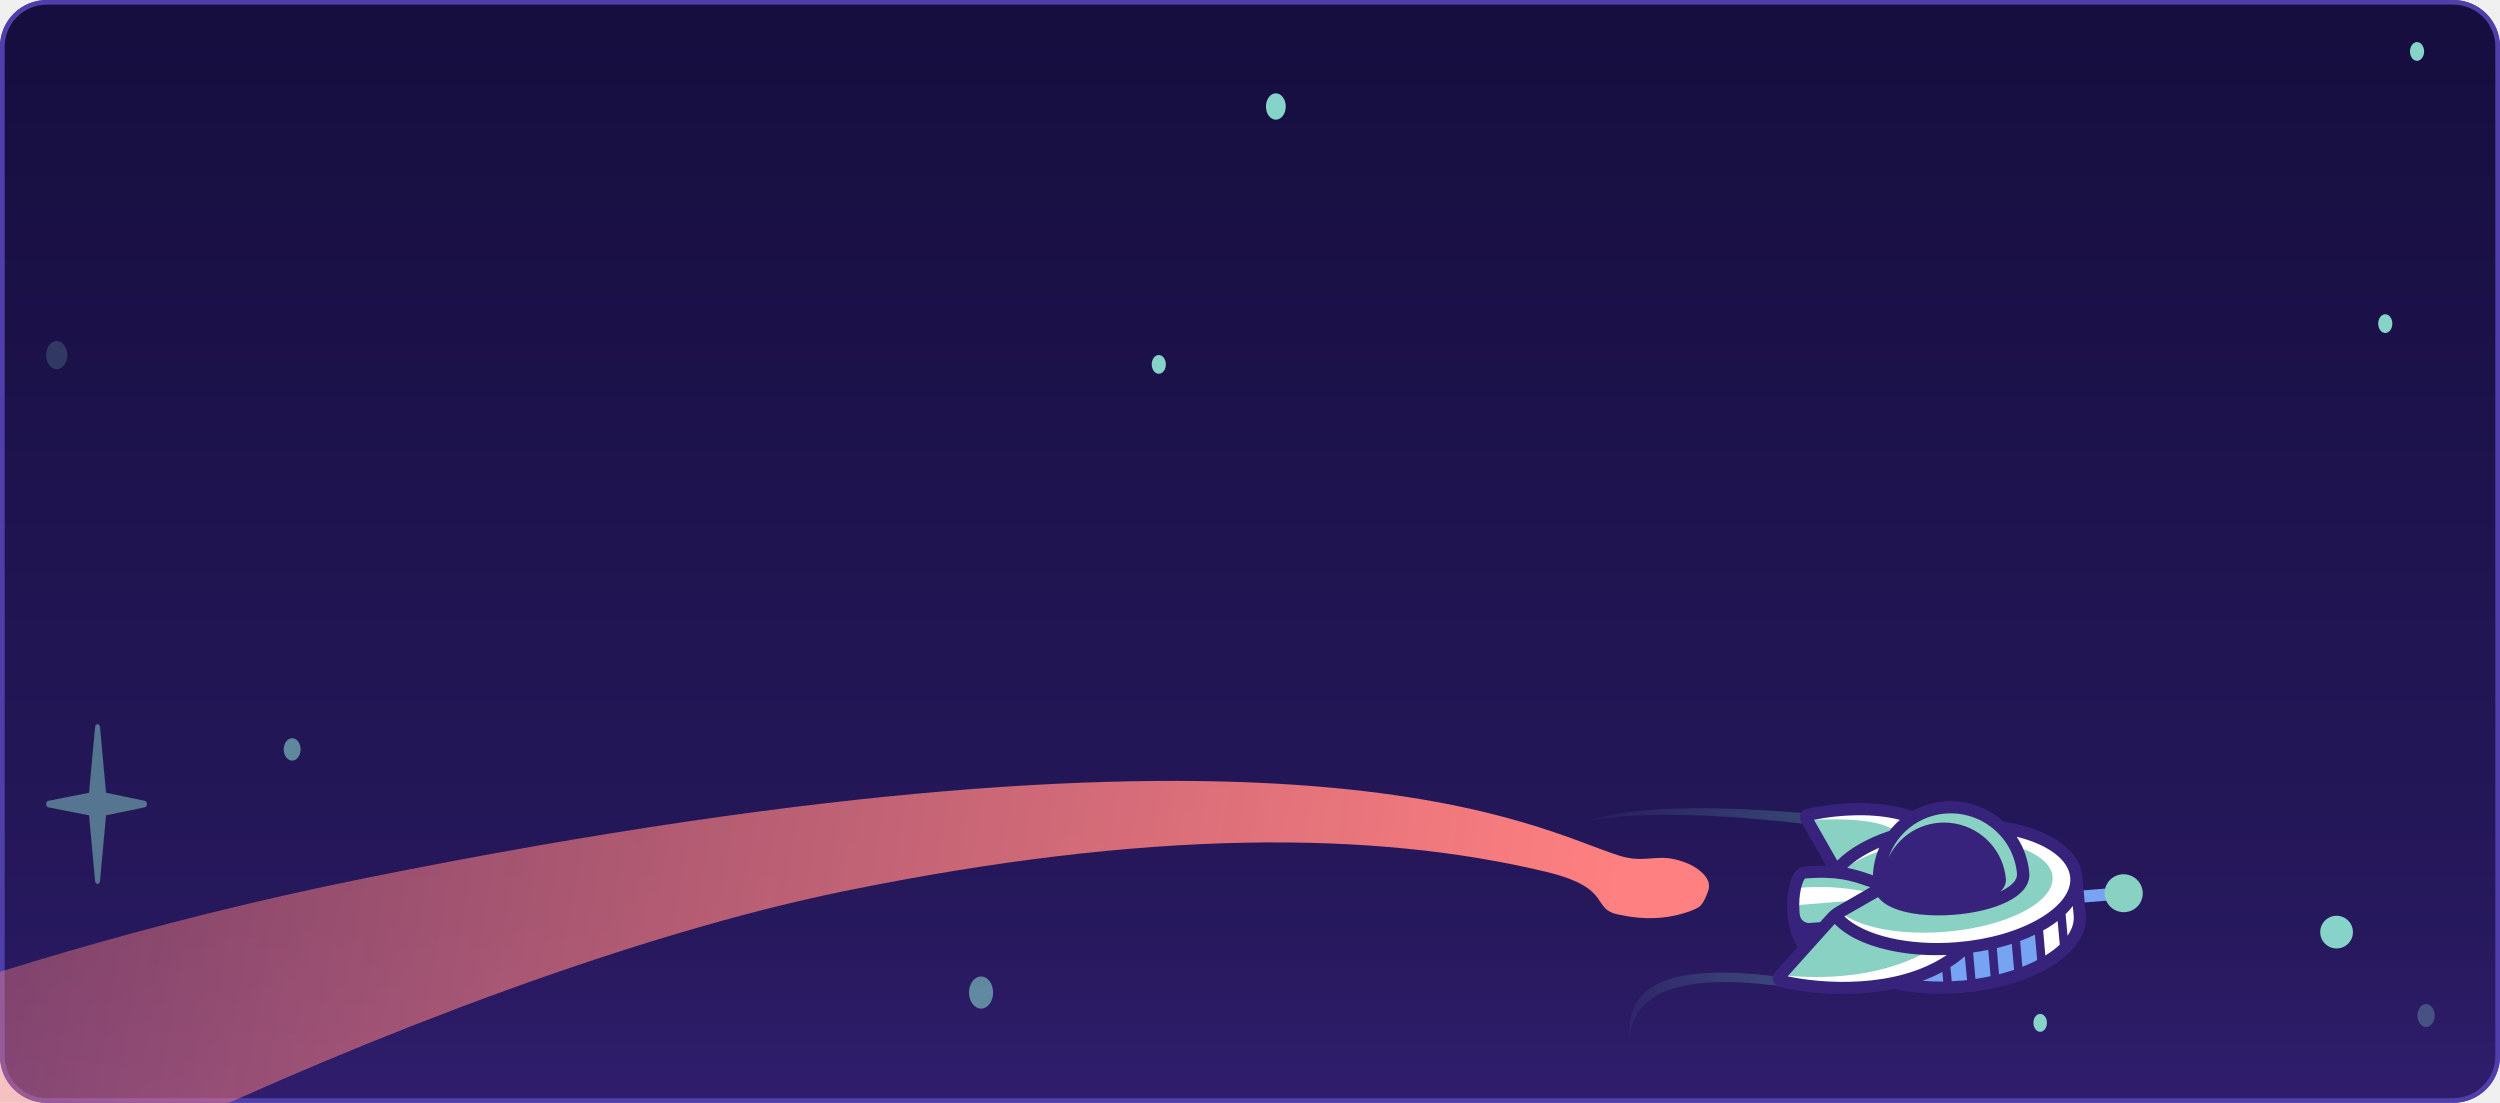
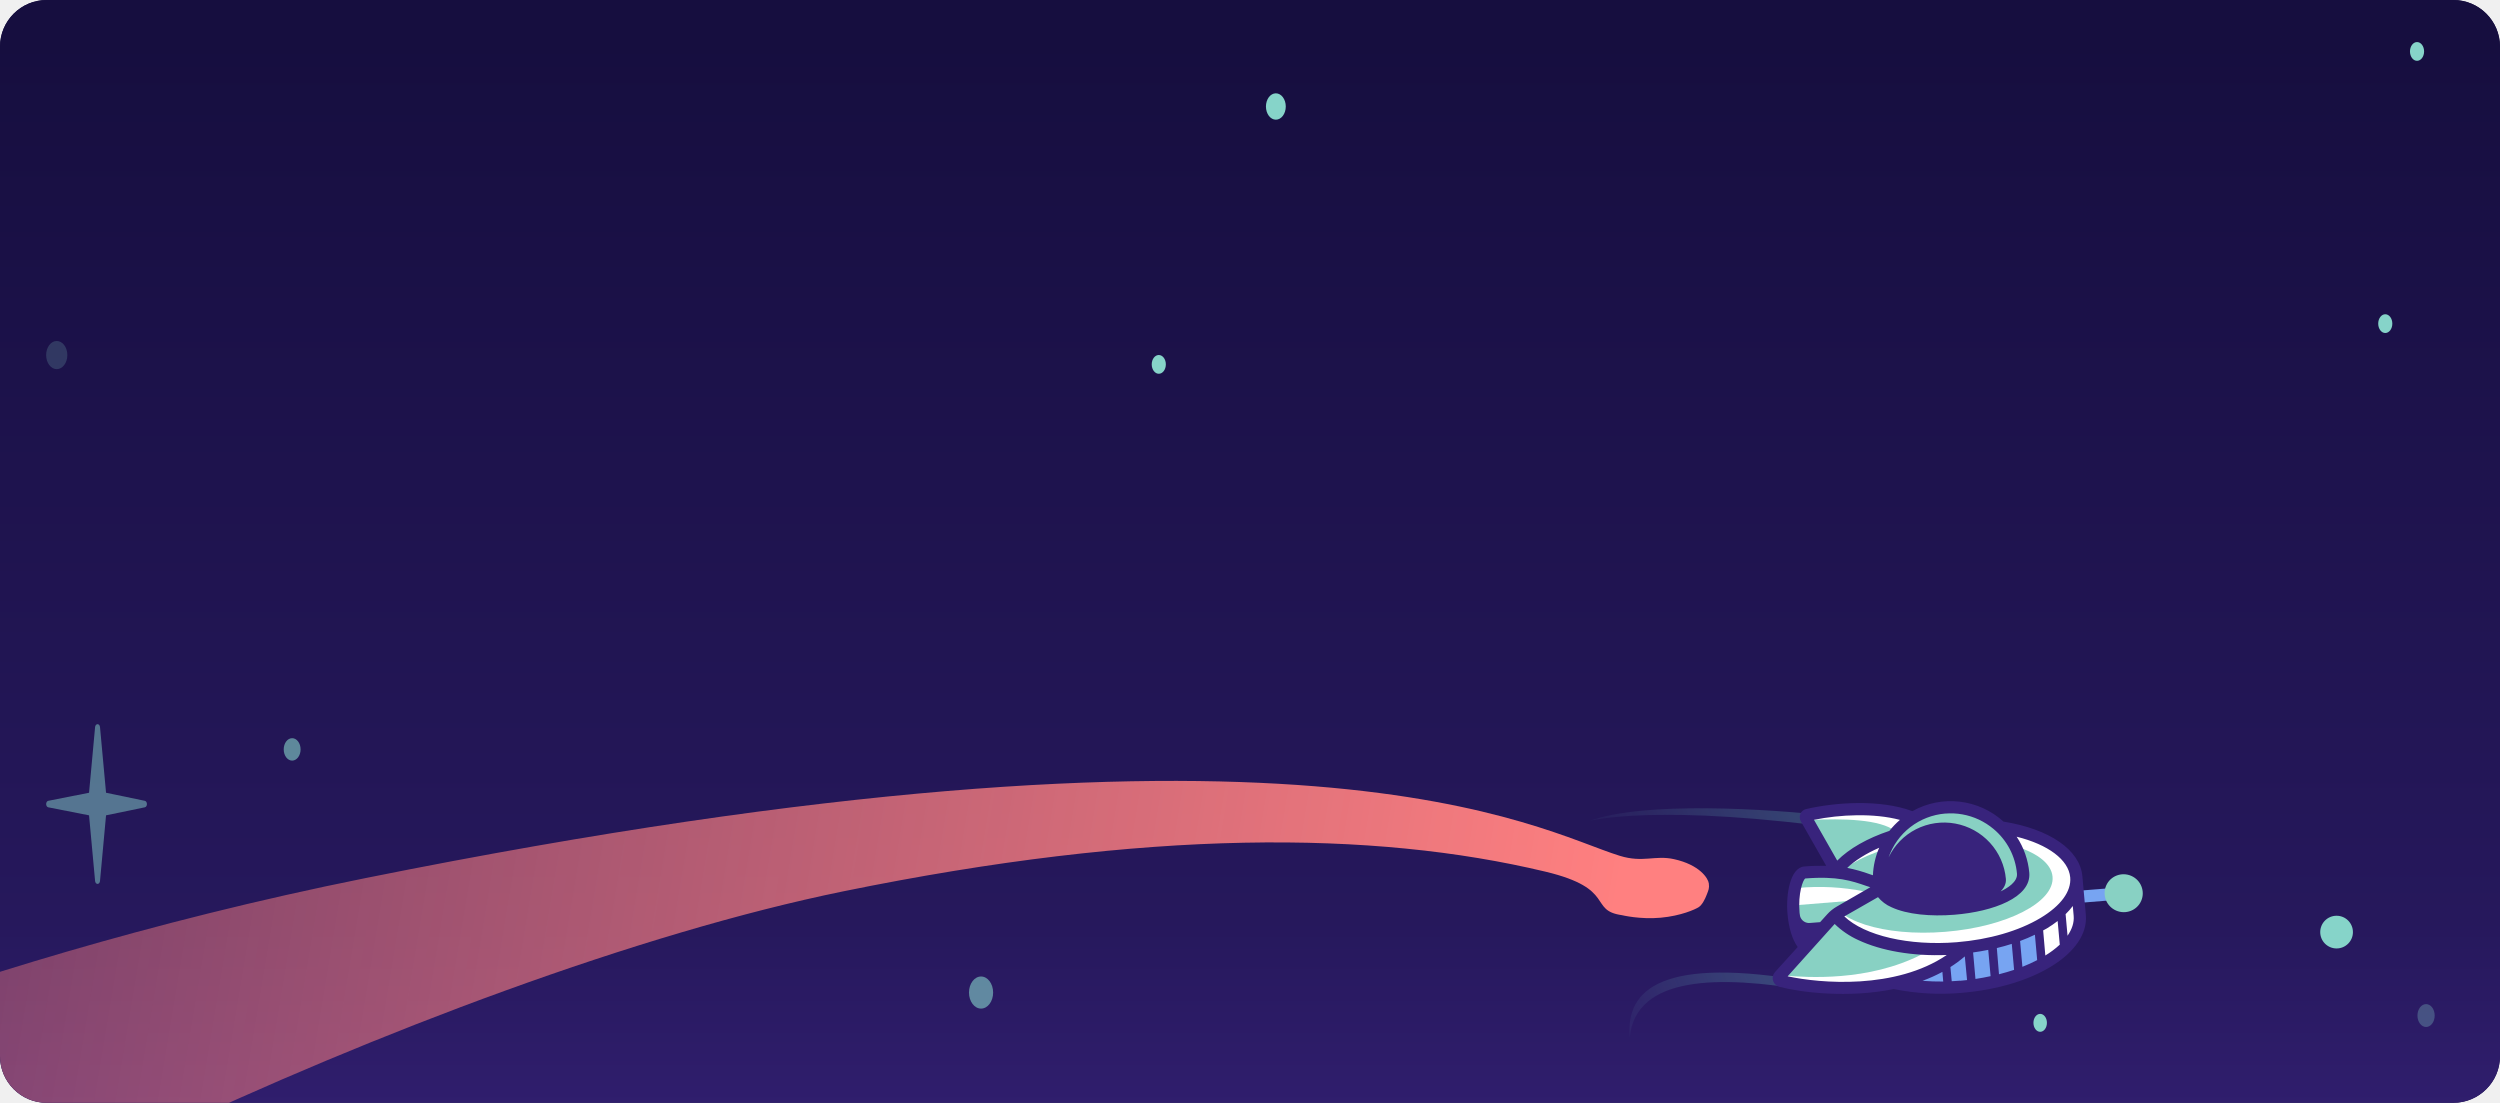
<svg xmlns="http://www.w3.org/2000/svg" width="535" height="236" viewBox="0 0 535 236" fill="none">
-   <g clip-path="url(#clip0_15790_31123)">
-     <rect x="0.5" y="0.5" width="534" height="235" rx="9.5" fill="#160E3F" stroke="#503EAA" />
-     <path d="M0.5 10C0.5 4.753 4.753 0.5 10 0.5H525C530.247 0.5 534.5 4.753 534.5 10V226C534.5 231.247 530.247 235.5 525 235.5H10C4.753 235.5 0.5 231.247 0.5 226V10Z" fill="url(#paint0_linear_15790_31123)" stroke="#503EAA" />
-     <path d="M346.633 183.144C351.619 184.682 354.142 182.958 358.222 183.856C363.766 185.076 365.546 187.98 365.688 189.045C365.829 190.111 365.615 190.472 365.28 191.368C364.856 192.502 364.229 193.684 363.504 194.143C362.779 194.601 359.767 195.99 355.376 196.392C350.985 196.795 347.094 195.848 347.094 195.848C339.885 194.83 345.938 190.178 330.719 186.534C293.866 177.711 245.578 177.439 180.443 190.751C93.416 208.54 -44.381 275.248 -68.803 307.308L-79.067 237.975C-79.067 237.975 -15.038 206.678 78.265 187.901C279.712 147.359 328.791 177.643 346.633 183.144Z" fill="url(#paint1_linear_15790_31123)" />
-     <path opacity="0.4" d="M387.094 211.978C367.949 208.662 350.049 208.756 348.77 221.995C347.843 211.541 355.903 204.549 387.255 210.059L387.094 211.978Z" fill="url(#paint2_linear_15790_31123)" />
-     <path opacity="0.4" d="M392.357 174.655C378.372 173.072 351.872 171.415 340.175 175.667C340.175 175.667 354.873 171.731 396.111 177.595L392.357 174.655Z" fill="url(#paint3_linear_15790_31123)" />
-     <path d="M392.931 186.389L386.188 174.562C392.143 173.069 402.334 172.159 409.368 175.019" fill="#88D1C3" />
-     <path d="M420.199 211.031C434.946 209.833 446.374 202.957 445.724 195.673C445.074 188.388 432.592 183.454 417.845 184.652C403.098 185.85 391.669 192.726 392.319 200.01C392.969 207.295 405.451 212.229 420.199 211.031Z" fill="#77A4F2" />
-     <path d="M419.474 202.87C434.221 201.672 445.65 194.796 445 187.511C444.35 180.227 431.868 175.293 417.12 176.49C402.373 177.688 390.945 184.564 391.595 191.849C392.245 199.133 404.727 204.067 419.474 202.87Z" fill="white" />
-     <path d="M416.282 199.409C429.45 198.34 439.731 193.057 439.245 187.61C438.759 182.164 427.69 178.615 414.523 179.685C401.355 180.754 391.075 186.037 391.561 191.483C392.046 196.93 403.115 200.479 416.282 199.409Z" fill="#88D1C3" />
-     <path d="M436.245 198.519L436.894 205.817C436.894 205.817 438.977 205.346 440.014 204.522C441.051 203.699 445.369 200.578 445.077 196.703C444.785 192.827 444.517 191.546 443.184 193.048C441.851 194.549 436.245 198.519 436.245 198.519Z" fill="white" />
-     <path d="M403.237 201.545C399.3 200.453 397.768 199.558 395.71 197.929C393.652 196.301 393.512 197.293 391.497 198.27C389.482 199.248 380.143 209.642 380.143 209.642C380.143 209.642 384.817 212.411 391.831 211.841C398.844 211.271 416.289 208.381 417.539 205.33C418.79 202.278 416.617 204.097 412.623 203.428C408.63 202.76 403.237 201.545 403.237 201.545Z" fill="#88D1C3" />
-     <path d="M387.311 175.481C394.501 175.122 402.317 175.315 405.62 177.86C405.62 177.86 409.162 175.351 408.669 174.751C408.177 174.15 392.287 173.326 388.839 173.993C385.391 174.659 387.311 175.481 387.311 175.481Z" fill="white" />
-     <path d="M399.273 188.176C395.818 187.515 392.307 187.209 388.794 187.263C386.036 187.368 384.942 187.384 384.579 188.482C384.217 189.579 383.945 196.948 384.886 198.241C385.827 199.534 388.279 199.439 389.758 198.108C391.237 196.778 391.638 195.895 394.976 194.422C398.315 192.949 404.298 190.196 399.273 188.176Z" fill="#88D1C3" />
-     <path d="M384.717 190.024C389.5 189.569 394.329 189.826 399.045 190.787L396.44 192.732L384.066 193.735L384.717 190.024Z" fill="white" />
-     <path d="M382.035 208.79C386.6 209.151 399.812 210.127 411.317 204.206C411.317 204.206 417.838 203.199 418.546 203.619C419.254 204.039 410.098 209.963 400.81 210.662C391.522 211.361 379.445 211.261 382.035 208.79Z" fill="white" />
-     <path d="M432.936 186.858C433.691 195.311 402.888 197.801 402.156 189.358C401.939 187.329 402.131 185.281 402.721 183.332C403.31 181.384 404.285 179.574 405.588 178.009C406.892 176.444 408.497 175.154 410.312 174.215C412.127 173.277 414.114 172.708 416.157 172.542C418.201 172.376 420.26 172.616 422.215 173.249C424.17 173.881 425.981 174.894 427.543 176.226C429.105 177.559 430.386 179.185 431.312 181.011C432.238 182.836 432.79 184.824 432.936 186.858Z" fill="#88D1C3" />
-     <path d="M450.648 190.15L444.598 190.636L444.828 193.228L450.884 192.737C451.776 192.808 451.69 190.04 450.648 190.15Z" fill="#77A4F2" />
-     <path d="M446.37 195.781L445.626 187.468C445.073 181.853 438.619 177.414 428.745 175.822C426.139 173.449 422.847 171.954 419.344 171.553C415.841 171.152 412.309 171.866 409.255 173.591C402.25 170.998 392.691 171.702 386.494 173.141C386.226 173.204 385.976 173.328 385.766 173.504C385.555 173.68 385.389 173.903 385.282 174.155C385.173 174.412 385.126 174.691 385.143 174.97C385.161 175.249 385.243 175.521 385.382 175.764L390.808 185.284C389.242 185.247 387.675 185.295 386.116 185.428C383.042 185.677 382.164 191.518 382.526 195.583C382.794 198.649 383.586 201.128 384.707 202.662L379.831 208.048C379.633 208.271 379.491 208.537 379.415 208.824C379.339 209.112 379.332 209.414 379.394 209.706C379.455 209.998 379.585 210.273 379.771 210.508C379.957 210.742 380.196 210.931 380.467 211.06C380.579 211.113 380.695 211.154 380.815 211.183C385.34 212.362 395.445 213.672 405.351 211.64L405.338 211.67C410.072 212.625 414.916 212.897 419.719 212.477C435.383 211.195 447.088 203.868 446.37 195.781ZM443.026 187.753C443.293 190.739 441.036 193.824 436.674 196.441C432.029 199.225 425.668 201.069 418.761 201.634C408.524 202.468 398.984 200.22 394.688 196.113L401.895 191.99C402.661 192.915 403.635 193.648 404.738 194.128C408.112 195.711 413.236 196.161 418.253 195.753C426.569 195.083 434.737 192.039 434.266 186.763C434.024 184.014 433.095 181.365 431.564 179.055C438.291 180.732 442.689 183.989 443.026 187.753ZM416.289 174.107C418.756 173.902 421.238 174.347 423.486 175.397C424.614 175.929 425.668 176.604 426.623 177.405C428.05 178.595 429.228 180.054 430.088 181.695C430.947 183.337 431.472 185.13 431.632 186.969C431.787 188.738 429.555 190.086 428.118 190.767C428.912 189.976 429.345 189.084 429.259 188.085C429.006 185.209 427.806 182.49 425.845 180.348C423.884 178.207 421.271 176.763 418.412 176.241C415.552 175.718 412.606 176.146 410.029 177.458C407.451 178.77 405.388 180.893 404.157 183.498C405.04 180.926 406.656 178.669 408.81 177.001C410.964 175.332 413.564 174.323 416.293 174.097L416.289 174.107ZM388.191 175.443C393.769 174.298 401.018 173.97 406.584 175.459C405.759 176.166 405.005 176.952 404.333 177.804C399.568 179.402 395.724 181.601 393.167 184.171L388.191 175.443ZM400.819 187.308C400.64 187.23 400.466 187.198 400.264 187.126C398.65 186.531 396.993 186.062 395.307 185.724C396.996 184.123 399.344 182.647 402.151 181.419C401.34 183.285 400.883 185.286 400.805 187.322L400.819 187.308ZM385.21 196.042C385.181 195.815 385.14 195.614 385.108 195.357C384.735 191.153 385.849 188.284 386.311 187.997C393.187 187.438 396.335 188.529 399.385 189.584C399.67 189.685 399.962 189.769 400.249 189.866L393.077 194.003C392.316 194.436 391.631 194.986 391.046 195.634L389.498 197.343L387.421 197.506C386.937 197.575 386.444 197.463 386.036 197.193C385.628 196.922 385.334 196.513 385.21 196.042ZM382.557 208.926L392.616 197.729C394.089 199.159 395.801 200.325 397.673 201.174C402.581 203.473 409.313 204.66 416.612 204.365C405.658 211.81 389.534 210.454 382.557 208.926ZM411.423 209.897C412.883 209.358 414.302 208.719 415.671 207.985L415.85 210.05C414.359 210.064 412.878 210.01 411.423 209.897ZM419.462 209.864C418.863 209.913 418.265 209.952 417.669 209.981L417.387 206.949C418.467 206.261 419.497 205.499 420.471 204.669L420.95 209.735C420.468 209.775 419.983 209.837 419.479 209.888L419.462 209.864ZM422.746 209.481L422.244 203.824C423.342 203.671 424.425 203.488 425.483 203.27L425.986 208.898C424.949 209.129 423.877 209.327 422.77 209.491L422.746 209.481ZM427.782 208.477L427.321 202.883C428.416 202.617 429.494 202.324 430.519 201.988L431.015 207.55C429.987 207.892 428.913 208.203 427.806 208.487L427.782 208.477ZM432.792 206.898L432.3 201.374C433.408 200.967 434.461 200.512 435.47 200.029L435.955 205.467C434.926 205.997 433.87 206.474 432.792 206.898ZM437.702 204.48L437.235 199.11C437.506 198.958 437.789 198.815 438.045 198.669C438.838 198.187 439.603 197.662 440.336 197.096L440.792 202.159C439.841 203.033 438.805 203.81 437.698 204.479L437.702 204.48ZM442.454 200.253L442.039 195.629C442.597 195.088 443.111 194.504 443.578 193.884L443.766 196.001C443.89 197.438 443.406 198.86 442.45 200.252L442.454 200.253Z" fill="#38237C" />
-     <path d="M452.849 194.862C454.92 195.765 457.323 194.834 458.217 192.783C459.111 190.732 458.158 188.338 456.088 187.435C454.017 186.532 451.614 187.463 450.72 189.514C449.825 191.565 450.779 193.959 452.849 194.862Z" fill="#88D1C3" />
-     <path opacity="0.6" d="M209.947 215.839C208.52 215.839 207.363 214.302 207.363 212.405C207.363 210.508 208.52 208.97 209.947 208.97C211.374 208.97 212.53 210.508 212.53 212.405C212.53 214.302 211.374 215.839 209.947 215.839Z" fill="#86D4C9" />
-     <path opacity="0.2" d="M12.144 78.996C10.892 78.996 9.877 77.647 9.877 75.983C9.877 74.319 10.892 72.97 12.144 72.97C13.396 72.97 14.41 74.319 14.41 75.983C14.41 77.647 13.396 78.996 12.144 78.996Z" fill="#86D4C9" />
-     <path d="M273.033 25.614C271.861 25.614 270.911 24.351 270.911 22.792C270.911 21.234 271.861 19.97 273.033 19.97C274.206 19.97 275.156 21.234 275.156 22.792C275.156 24.351 274.206 25.614 273.033 25.614Z" fill="#86D4C9" />
-     <path d="M247.98 79.987C247.146 79.987 246.469 79.088 246.469 77.979C246.469 76.87 247.146 75.97 247.98 75.97C248.815 75.97 249.491 76.87 249.491 77.979C249.491 79.088 248.815 79.987 247.98 79.987Z" fill="#86D4C9" />
-     <path d="M436.599 220.807C435.802 220.807 435.156 219.948 435.156 218.888C435.156 217.829 435.802 216.97 436.599 216.97C437.396 216.97 438.042 217.829 438.042 218.888C438.042 219.948 437.396 220.807 436.599 220.807Z" fill="#86D4C9" />
-     <path opacity="0.6" d="M62.521 162.771C61.523 162.771 60.715 161.696 60.715 160.37C60.715 159.045 61.523 157.97 62.521 157.97C63.518 157.97 64.326 159.045 64.326 160.37C64.326 161.696 63.518 162.771 62.521 162.771Z" fill="#86D4C9" />
-     <path d="M500.028 202.97C498.095 202.97 496.528 201.403 496.528 199.47C496.528 197.537 498.095 195.97 500.028 195.97C501.961 195.97 503.528 197.537 503.528 199.47C503.528 201.403 501.961 202.97 500.028 202.97Z" fill="#86D4C9" />
-     <path d="M510.447 71.265C509.613 71.265 508.936 70.365 508.936 69.256C508.936 68.147 509.613 67.248 510.447 67.248C511.282 67.248 511.958 68.147 511.958 69.256C511.958 70.365 511.282 71.265 510.447 71.265Z" fill="#86D4C9" />
-     <path d="M517.246 13.017C516.411 13.017 515.735 12.118 515.735 11.008C515.735 9.899 516.411 9 517.246 9C518.08 9 518.757 9.899 518.757 11.008C518.757 12.118 518.08 13.017 517.246 13.017Z" fill="#86D4C9" />
-     <path opacity="0.5" d="M20.35 155.589L19.058 169.649L10.317 171.377C10.194 171.404 10.082 171.489 10.002 171.616C9.921 171.743 9.877 171.904 9.877 172.069C9.877 172.235 9.921 172.396 10.002 172.523C10.082 172.65 10.194 172.734 10.317 172.762L19.058 174.48L20.35 188.54C20.365 188.71 20.427 188.867 20.524 188.982C20.62 189.096 20.745 189.159 20.875 189.159C21.004 189.159 21.129 189.096 21.226 188.982C21.322 188.867 21.384 188.71 21.4 188.54L22.692 174.48L31.002 172.762C31.125 172.734 31.236 172.65 31.317 172.523C31.397 172.396 31.441 172.235 31.441 172.069C31.441 171.904 31.397 171.743 31.317 171.616C31.236 171.489 31.125 171.404 31.002 171.377L22.692 169.649L21.4 155.589C21.384 155.419 21.322 155.261 21.226 155.147C21.129 155.033 21.004 154.97 20.875 154.97C20.745 154.97 20.62 155.033 20.524 155.147C20.427 155.261 20.365 155.419 20.35 155.589Z" fill="#86D4C9" />
-     <path opacity="0.3" d="M519.18 219.777C518.162 219.777 517.337 218.68 517.337 217.326C517.337 215.973 518.162 214.876 519.18 214.876C520.198 214.876 521.023 215.973 521.023 217.326C521.023 218.68 520.198 219.777 519.18 219.777Z" fill="#86D4C9" />
+   <g clip-path="url(#clip0_15793_189152)">
+     <g clip-path="url(#clip1_15793_189152)">
+       <rect width="535" height="236" rx="10" fill="#160E3F" />
+       <path d="M0 10C0 4.477 4.477 0 10 0H525C530.523 0 535 4.477 535 10V226C535 231.523 530.523 236 525 236H10C4.477 236 0 231.523 0 226V10Z" fill="url(#paint0_linear_15793_189152)" />
+       <path d="M346.633 183.144C351.619 184.682 354.142 182.958 358.222 183.856C363.766 185.076 365.546 187.98 365.688 189.045C365.829 190.111 365.615 190.472 365.28 191.368C364.856 192.502 364.229 193.684 363.504 194.143C362.779 194.601 359.767 195.99 355.376 196.392C350.985 196.795 347.094 195.848 347.094 195.848C339.885 194.83 345.938 190.178 330.719 186.534C293.866 177.711 245.578 177.439 180.443 190.751C93.416 208.54 -44.381 275.248 -68.803 307.308L-79.067 237.975C-79.067 237.975 -15.038 206.678 78.265 187.901C279.712 147.359 328.791 177.643 346.633 183.144Z" fill="url(#paint1_linear_15793_189152)" />
+       <path opacity="0.4" d="M387.094 211.978C367.949 208.662 350.049 208.756 348.77 221.995C347.843 211.541 355.903 204.549 387.255 210.059L387.094 211.978Z" fill="url(#paint2_linear_15793_189152)" />
+       <path opacity="0.4" d="M392.357 174.655C378.372 173.072 351.872 171.415 340.175 175.667C340.175 175.667 354.873 171.731 396.111 177.595L392.357 174.655Z" fill="url(#paint3_linear_15793_189152)" />
+       <path d="M392.931 186.389L386.188 174.562C392.143 173.069 402.334 172.159 409.368 175.019" fill="#88D1C3" />
+       <path d="M420.199 211.031C434.946 209.833 446.374 202.957 445.724 195.673C445.074 188.388 432.592 183.454 417.845 184.652C403.098 185.85 391.669 192.726 392.319 200.01C392.969 207.295 405.451 212.229 420.199 211.031Z" fill="#77A4F2" />
+       <path d="M419.474 202.87C434.221 201.672 445.65 194.796 445 187.511C444.35 180.227 431.868 175.293 417.12 176.49C402.373 177.688 390.945 184.564 391.595 191.849C392.245 199.133 404.727 204.067 419.474 202.87Z" fill="white" />
+       <path d="M416.282 199.409C429.45 198.34 439.731 193.057 439.245 187.61C438.759 182.164 427.69 178.615 414.523 179.685C401.355 180.754 391.075 186.037 391.561 191.483C392.046 196.93 403.115 200.479 416.282 199.409Z" fill="#88D1C3" />
+       <path d="M436.245 198.519L436.894 205.817C436.894 205.817 438.977 205.346 440.014 204.522C441.051 203.699 445.369 200.578 445.077 196.703C444.785 192.827 444.517 191.546 443.184 193.048C441.851 194.549 436.245 198.519 436.245 198.519Z" fill="white" />
+       <path d="M403.237 201.545C399.3 200.453 397.768 199.558 395.71 197.929C393.652 196.301 393.512 197.293 391.497 198.27C389.482 199.248 380.143 209.642 380.143 209.642C380.143 209.642 384.817 212.411 391.831 211.841C398.844 211.271 416.289 208.381 417.539 205.33C418.79 202.278 416.617 204.097 412.623 203.428C408.63 202.76 403.237 201.545 403.237 201.545Z" fill="#88D1C3" />
+       <path d="M387.311 175.481C394.501 175.122 402.317 175.315 405.62 177.86C405.62 177.86 409.162 175.351 408.669 174.751C408.177 174.15 392.287 173.326 388.839 173.993C385.391 174.659 387.311 175.481 387.311 175.481Z" fill="white" />
+       <path d="M399.273 188.176C395.818 187.515 392.307 187.209 388.794 187.263C386.036 187.368 384.942 187.384 384.579 188.482C384.217 189.579 383.945 196.948 384.886 198.241C385.827 199.534 388.279 199.439 389.758 198.108C391.237 196.778 391.638 195.895 394.976 194.422C398.315 192.949 404.298 190.196 399.273 188.176Z" fill="#88D1C3" />
+       <path d="M384.717 190.024C389.5 189.569 394.329 189.826 399.045 190.787L396.44 192.732L384.066 193.735L384.717 190.024Z" fill="white" />
+       <path d="M382.035 208.79C386.6 209.151 399.812 210.127 411.317 204.206C411.317 204.206 417.838 203.199 418.546 203.619C419.254 204.039 410.098 209.963 400.81 210.662C391.522 211.361 379.445 211.261 382.035 208.79Z" fill="white" />
+       <path d="M432.936 186.858C433.691 195.311 402.888 197.801 402.156 189.358C401.939 187.329 402.131 185.281 402.721 183.332C403.31 181.384 404.285 179.574 405.588 178.009C406.892 176.444 408.497 175.154 410.312 174.215C412.127 173.277 414.114 172.708 416.157 172.542C418.201 172.376 420.26 172.616 422.215 173.249C424.17 173.881 425.981 174.894 427.543 176.226C429.105 177.559 430.386 179.185 431.312 181.011C432.238 182.836 432.79 184.824 432.936 186.858Z" fill="#88D1C3" />
+       <path d="M450.648 190.15L444.598 190.636L444.828 193.228L450.884 192.737C451.776 192.808 451.69 190.04 450.648 190.15Z" fill="#77A4F2" />
+       <path d="M446.37 195.781L445.626 187.468C445.073 181.853 438.619 177.414 428.745 175.822C426.139 173.449 422.847 171.954 419.344 171.553C415.841 171.152 412.309 171.866 409.255 173.591C402.25 170.998 392.691 171.702 386.494 173.141C386.226 173.204 385.976 173.328 385.766 173.504C385.555 173.68 385.389 173.903 385.282 174.155C385.173 174.412 385.126 174.691 385.143 174.97C385.161 175.249 385.243 175.521 385.382 175.764L390.808 185.284C389.242 185.247 387.675 185.295 386.116 185.428C383.042 185.677 382.164 191.518 382.526 195.583C382.794 198.649 383.586 201.128 384.707 202.662L379.831 208.048C379.633 208.271 379.491 208.537 379.415 208.824C379.339 209.112 379.332 209.414 379.394 209.706C379.455 209.998 379.585 210.273 379.771 210.508C379.957 210.742 380.196 210.931 380.467 211.06C380.579 211.113 380.695 211.154 380.815 211.183C385.34 212.362 395.445 213.672 405.351 211.64L405.338 211.67C410.072 212.625 414.916 212.897 419.719 212.477C435.383 211.195 447.088 203.868 446.37 195.781ZM443.026 187.753C443.293 190.739 441.036 193.824 436.674 196.441C432.029 199.225 425.668 201.069 418.761 201.634C408.524 202.468 398.984 200.22 394.688 196.113L401.895 191.99C402.661 192.915 403.635 193.648 404.738 194.128C408.112 195.711 413.236 196.161 418.253 195.753C426.569 195.083 434.737 192.039 434.266 186.763C434.024 184.014 433.095 181.365 431.564 179.055C438.291 180.732 442.689 183.989 443.026 187.753ZM416.289 174.107C418.756 173.902 421.238 174.347 423.486 175.397C424.614 175.929 425.668 176.604 426.623 177.405C428.05 178.595 429.228 180.054 430.088 181.695C430.947 183.337 431.472 185.13 431.632 186.969C431.787 188.738 429.555 190.086 428.118 190.767C428.912 189.976 429.345 189.084 429.259 188.085C429.006 185.209 427.806 182.49 425.845 180.348C423.884 178.207 421.271 176.763 418.412 176.241C415.552 175.718 412.606 176.146 410.029 177.458C407.451 178.77 405.388 180.893 404.157 183.498C405.04 180.926 406.656 178.669 408.81 177.001C410.964 175.332 413.564 174.323 416.293 174.097L416.289 174.107ZM388.191 175.443C393.769 174.298 401.018 173.97 406.584 175.459C405.759 176.166 405.005 176.952 404.333 177.804C399.568 179.402 395.724 181.601 393.167 184.171L388.191 175.443ZM400.819 187.308C400.64 187.23 400.466 187.198 400.264 187.126C398.65 186.531 396.993 186.062 395.307 185.724C396.996 184.123 399.344 182.647 402.151 181.419C401.34 183.285 400.883 185.286 400.805 187.322L400.819 187.308ZM385.21 196.042C385.181 195.815 385.14 195.614 385.108 195.357C384.735 191.153 385.849 188.284 386.311 187.997C393.187 187.438 396.335 188.529 399.385 189.584C399.67 189.685 399.962 189.769 400.249 189.866L393.077 194.003C392.316 194.436 391.631 194.986 391.046 195.634L389.498 197.343L387.421 197.506C386.937 197.575 386.444 197.463 386.036 197.193C385.628 196.922 385.334 196.513 385.21 196.042ZM382.557 208.926L392.616 197.729C394.089 199.159 395.801 200.325 397.673 201.174C402.581 203.473 409.313 204.66 416.612 204.365C405.658 211.81 389.534 210.454 382.557 208.926ZM411.423 209.897C412.883 209.358 414.302 208.719 415.671 207.985L415.85 210.05C414.359 210.064 412.878 210.01 411.423 209.897ZM419.462 209.864C418.863 209.913 418.265 209.952 417.669 209.981L417.387 206.949C418.467 206.261 419.497 205.499 420.471 204.669L420.95 209.735C420.468 209.775 419.983 209.837 419.479 209.888L419.462 209.864ZM422.746 209.481L422.244 203.824C423.342 203.671 424.425 203.488 425.483 203.27L425.986 208.898C424.949 209.129 423.877 209.327 422.77 209.491L422.746 209.481ZM427.782 208.477L427.321 202.883C428.416 202.617 429.494 202.324 430.519 201.988L431.015 207.55C429.987 207.892 428.913 208.203 427.806 208.487L427.782 208.477ZM432.792 206.898L432.3 201.374C433.408 200.967 434.461 200.512 435.47 200.029L435.955 205.467C434.926 205.997 433.87 206.474 432.792 206.898ZM437.702 204.48L437.235 199.11C437.506 198.958 437.789 198.815 438.045 198.669C438.838 198.187 439.603 197.662 440.336 197.096L440.792 202.159C439.841 203.033 438.805 203.81 437.698 204.479L437.702 204.48ZM442.454 200.253L442.039 195.629C442.597 195.088 443.111 194.504 443.578 193.884L443.766 196.001C443.89 197.438 443.406 198.86 442.45 200.252L442.454 200.253Z" fill="#38237C" />
+       <path d="M452.849 194.862C454.92 195.765 457.323 194.834 458.217 192.783C459.111 190.732 458.158 188.338 456.088 187.435C454.017 186.532 451.614 187.463 450.72 189.514C449.825 191.565 450.779 193.959 452.849 194.862Z" fill="#88D1C3" />
+       <path opacity="0.6" d="M209.947 215.839C208.52 215.839 207.363 214.302 207.363 212.405C207.363 210.508 208.52 208.97 209.947 208.97C211.374 208.97 212.53 210.508 212.53 212.405C212.53 214.302 211.374 215.839 209.947 215.839Z" fill="#86D4C9" />
+       <path opacity="0.2" d="M12.144 78.996C10.892 78.996 9.877 77.647 9.877 75.983C9.877 74.319 10.892 72.97 12.144 72.97C13.396 72.97 14.41 74.319 14.41 75.983C14.41 77.647 13.396 78.996 12.144 78.996Z" fill="#86D4C9" />
+       <path d="M273.033 25.614C271.861 25.614 270.911 24.351 270.911 22.792C270.911 21.234 271.861 19.97 273.033 19.97C274.206 19.97 275.156 21.234 275.156 22.792C275.156 24.351 274.206 25.614 273.033 25.614Z" fill="#86D4C9" />
+       <path d="M247.98 79.987C247.146 79.987 246.469 79.088 246.469 77.979C246.469 76.87 247.146 75.97 247.98 75.97C248.815 75.97 249.491 76.87 249.491 77.979C249.491 79.088 248.815 79.987 247.98 79.987Z" fill="#86D4C9" />
+       <path d="M436.599 220.807C435.802 220.807 435.156 219.948 435.156 218.888C435.156 217.829 435.802 216.97 436.599 216.97C437.396 216.97 438.042 217.829 438.042 218.888C438.042 219.948 437.396 220.807 436.599 220.807Z" fill="#86D4C9" />
+       <path opacity="0.6" d="M62.521 162.771C61.523 162.771 60.715 161.696 60.715 160.37C60.715 159.045 61.523 157.97 62.521 157.97C63.518 157.97 64.326 159.045 64.326 160.37C64.326 161.696 63.518 162.771 62.521 162.771Z" fill="#86D4C9" />
+       <path d="M500.028 202.97C498.095 202.97 496.528 201.403 496.528 199.47C496.528 197.537 498.095 195.97 500.028 195.97C501.961 195.97 503.528 197.537 503.528 199.47C503.528 201.403 501.961 202.97 500.028 202.97Z" fill="#86D4C9" />
+       <path d="M510.447 71.265C509.613 71.265 508.936 70.365 508.936 69.256C508.936 68.147 509.613 67.248 510.447 67.248C511.282 67.248 511.958 68.147 511.958 69.256C511.958 70.365 511.282 71.265 510.447 71.265Z" fill="#86D4C9" />
+       <path d="M517.246 13.017C516.411 13.017 515.735 12.118 515.735 11.008C515.735 9.899 516.411 9 517.246 9C518.08 9 518.757 9.899 518.757 11.008C518.757 12.118 518.08 13.017 517.246 13.017Z" fill="#86D4C9" />
+       <path opacity="0.5" d="M20.35 155.589L19.058 169.649L10.317 171.377C10.194 171.404 10.082 171.489 10.002 171.616C9.921 171.743 9.877 171.904 9.877 172.069C9.877 172.235 9.921 172.396 10.002 172.523C10.082 172.65 10.194 172.734 10.317 172.762L19.058 174.48L20.35 188.54C20.365 188.71 20.427 188.867 20.524 188.982C20.62 189.096 20.745 189.159 20.875 189.159C21.004 189.159 21.129 189.096 21.226 188.982C21.322 188.867 21.384 188.71 21.4 188.54L22.692 174.48L31.002 172.762C31.125 172.734 31.236 172.65 31.317 172.523C31.397 172.396 31.441 172.235 31.441 172.069C31.441 171.904 31.397 171.743 31.317 171.616C31.236 171.489 31.125 171.404 31.002 171.377L22.692 169.649L21.4 155.589C21.384 155.419 21.322 155.261 21.226 155.147C21.129 155.033 21.004 154.97 20.875 154.97C20.745 154.97 20.62 155.033 20.524 155.147C20.427 155.261 20.365 155.419 20.35 155.589Z" fill="#86D4C9" />
+       <path opacity="0.3" d="M519.18 219.777C518.162 219.777 517.337 218.68 517.337 217.326C517.337 215.973 518.162 214.876 519.18 214.876C520.198 214.876 521.023 215.973 521.023 217.326C521.023 218.68 520.198 219.777 519.18 219.777Z" fill="#86D4C9" />
+     </g>
  </g>
  <defs>
-     <linearGradient id="paint0_linear_15790_31123" x1="267.489" y1="8.384" x2="267.489" y2="245.062" gradientUnits="userSpaceOnUse">
+     <linearGradient id="paint0_linear_15793_189152" x1="267.489" y1="8.384" x2="267.489" y2="245.062" gradientUnits="userSpaceOnUse">
      <stop stop-color="#160E3F" />
      <stop offset="0.797" stop-color="#26185C" />
      <stop offset="1" stop-color="#321F71" />
    </linearGradient>
-     <linearGradient id="paint1_linear_15790_31123" x1="345.446" y1="198.295" x2="-218.09" y2="104.293" gradientUnits="userSpaceOnUse">
+     <linearGradient id="paint1_linear_15793_189152" x1="345.446" y1="198.295" x2="-218.09" y2="104.293" gradientUnits="userSpaceOnUse">
      <stop stop-color="#FF8080" />
      <stop offset="1" stop-color="#FF8080" stop-opacity="0" />
    </linearGradient>
-     <linearGradient id="paint2_linear_15790_31123" x1="383.826" y1="205.797" x2="335.754" y2="225.19" gradientUnits="userSpaceOnUse">
+     <linearGradient id="paint2_linear_15793_189152" x1="383.826" y1="205.797" x2="335.754" y2="225.19" gradientUnits="userSpaceOnUse">
      <stop stop-color="#7FFFE0" stop-opacity="0.5" />
      <stop offset="0.14" stop-color="#7DF7DC" stop-opacity="0.48" />
      <stop offset="0.34" stop-color="#76DFD1" stop-opacity="0.41" />
      <stop offset="0.56" stop-color="#6CB8BF" stop-opacity="0.3" />
      <stop offset="0.81" stop-color="#5E82A6" stop-opacity="0.14" />
      <stop offset="1" stop-color="#50508E" stop-opacity="0" />
    </linearGradient>
-     <linearGradient id="paint3_linear_15790_31123" x1="390.251" y1="167.885" x2="333.625" y2="192.276" gradientUnits="userSpaceOnUse">
+     <linearGradient id="paint3_linear_15793_189152" x1="390.251" y1="167.885" x2="333.625" y2="192.276" gradientUnits="userSpaceOnUse">
      <stop stop-color="#7FFFE0" stop-opacity="0.5" />
      <stop offset="0.14" stop-color="#7DF7DC" stop-opacity="0.48" />
      <stop offset="0.34" stop-color="#76DFD1" stop-opacity="0.41" />
      <stop offset="0.56" stop-color="#6CB8BF" stop-opacity="0.3" />
      <stop offset="0.81" stop-color="#5E82A6" stop-opacity="0.14" />
      <stop offset="1" stop-color="#50508E" stop-opacity="0" />
    </linearGradient>
-     <clipPath id="clip0_15790_31123">
+     <clipPath id="clip0_15793_189152">
+       <rect width="535" height="236" rx="10" fill="white" />
+     </clipPath>
+     <clipPath id="clip1_15793_189152">
      <rect width="535" height="236" fill="white" transform="matrix(-1 0 0 1 535 0)" />
    </clipPath>
  </defs>
</svg>
